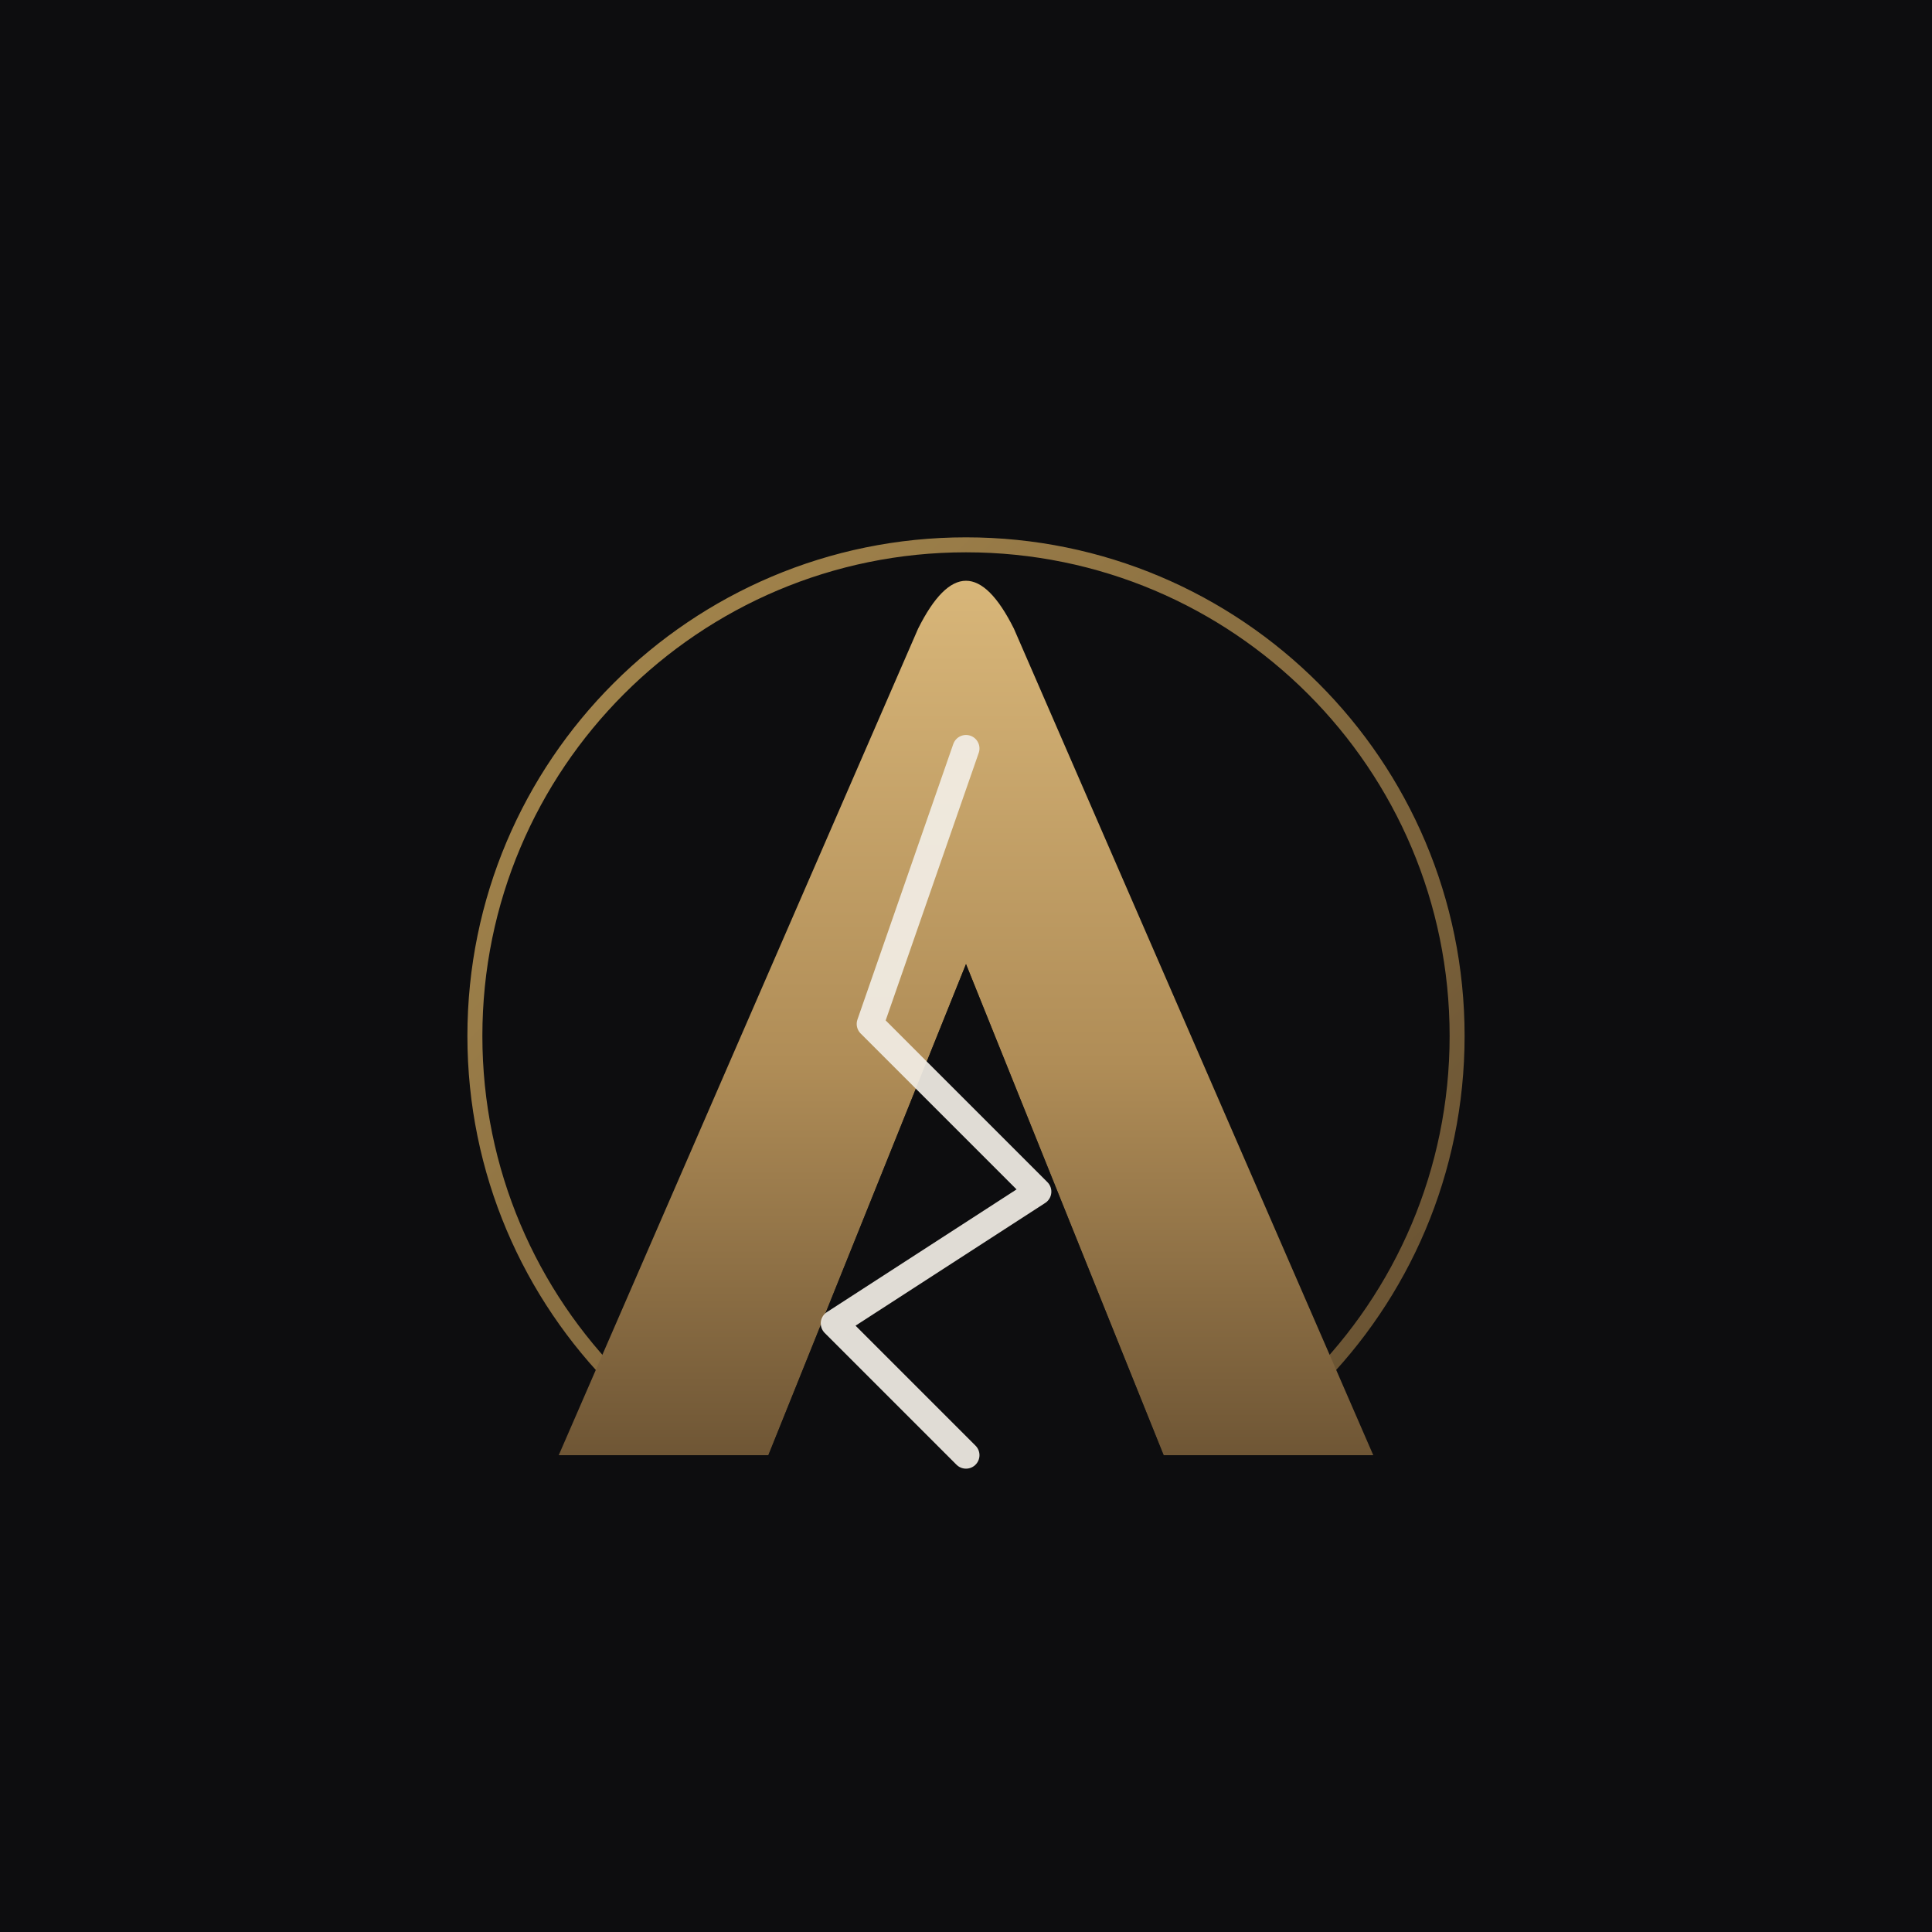
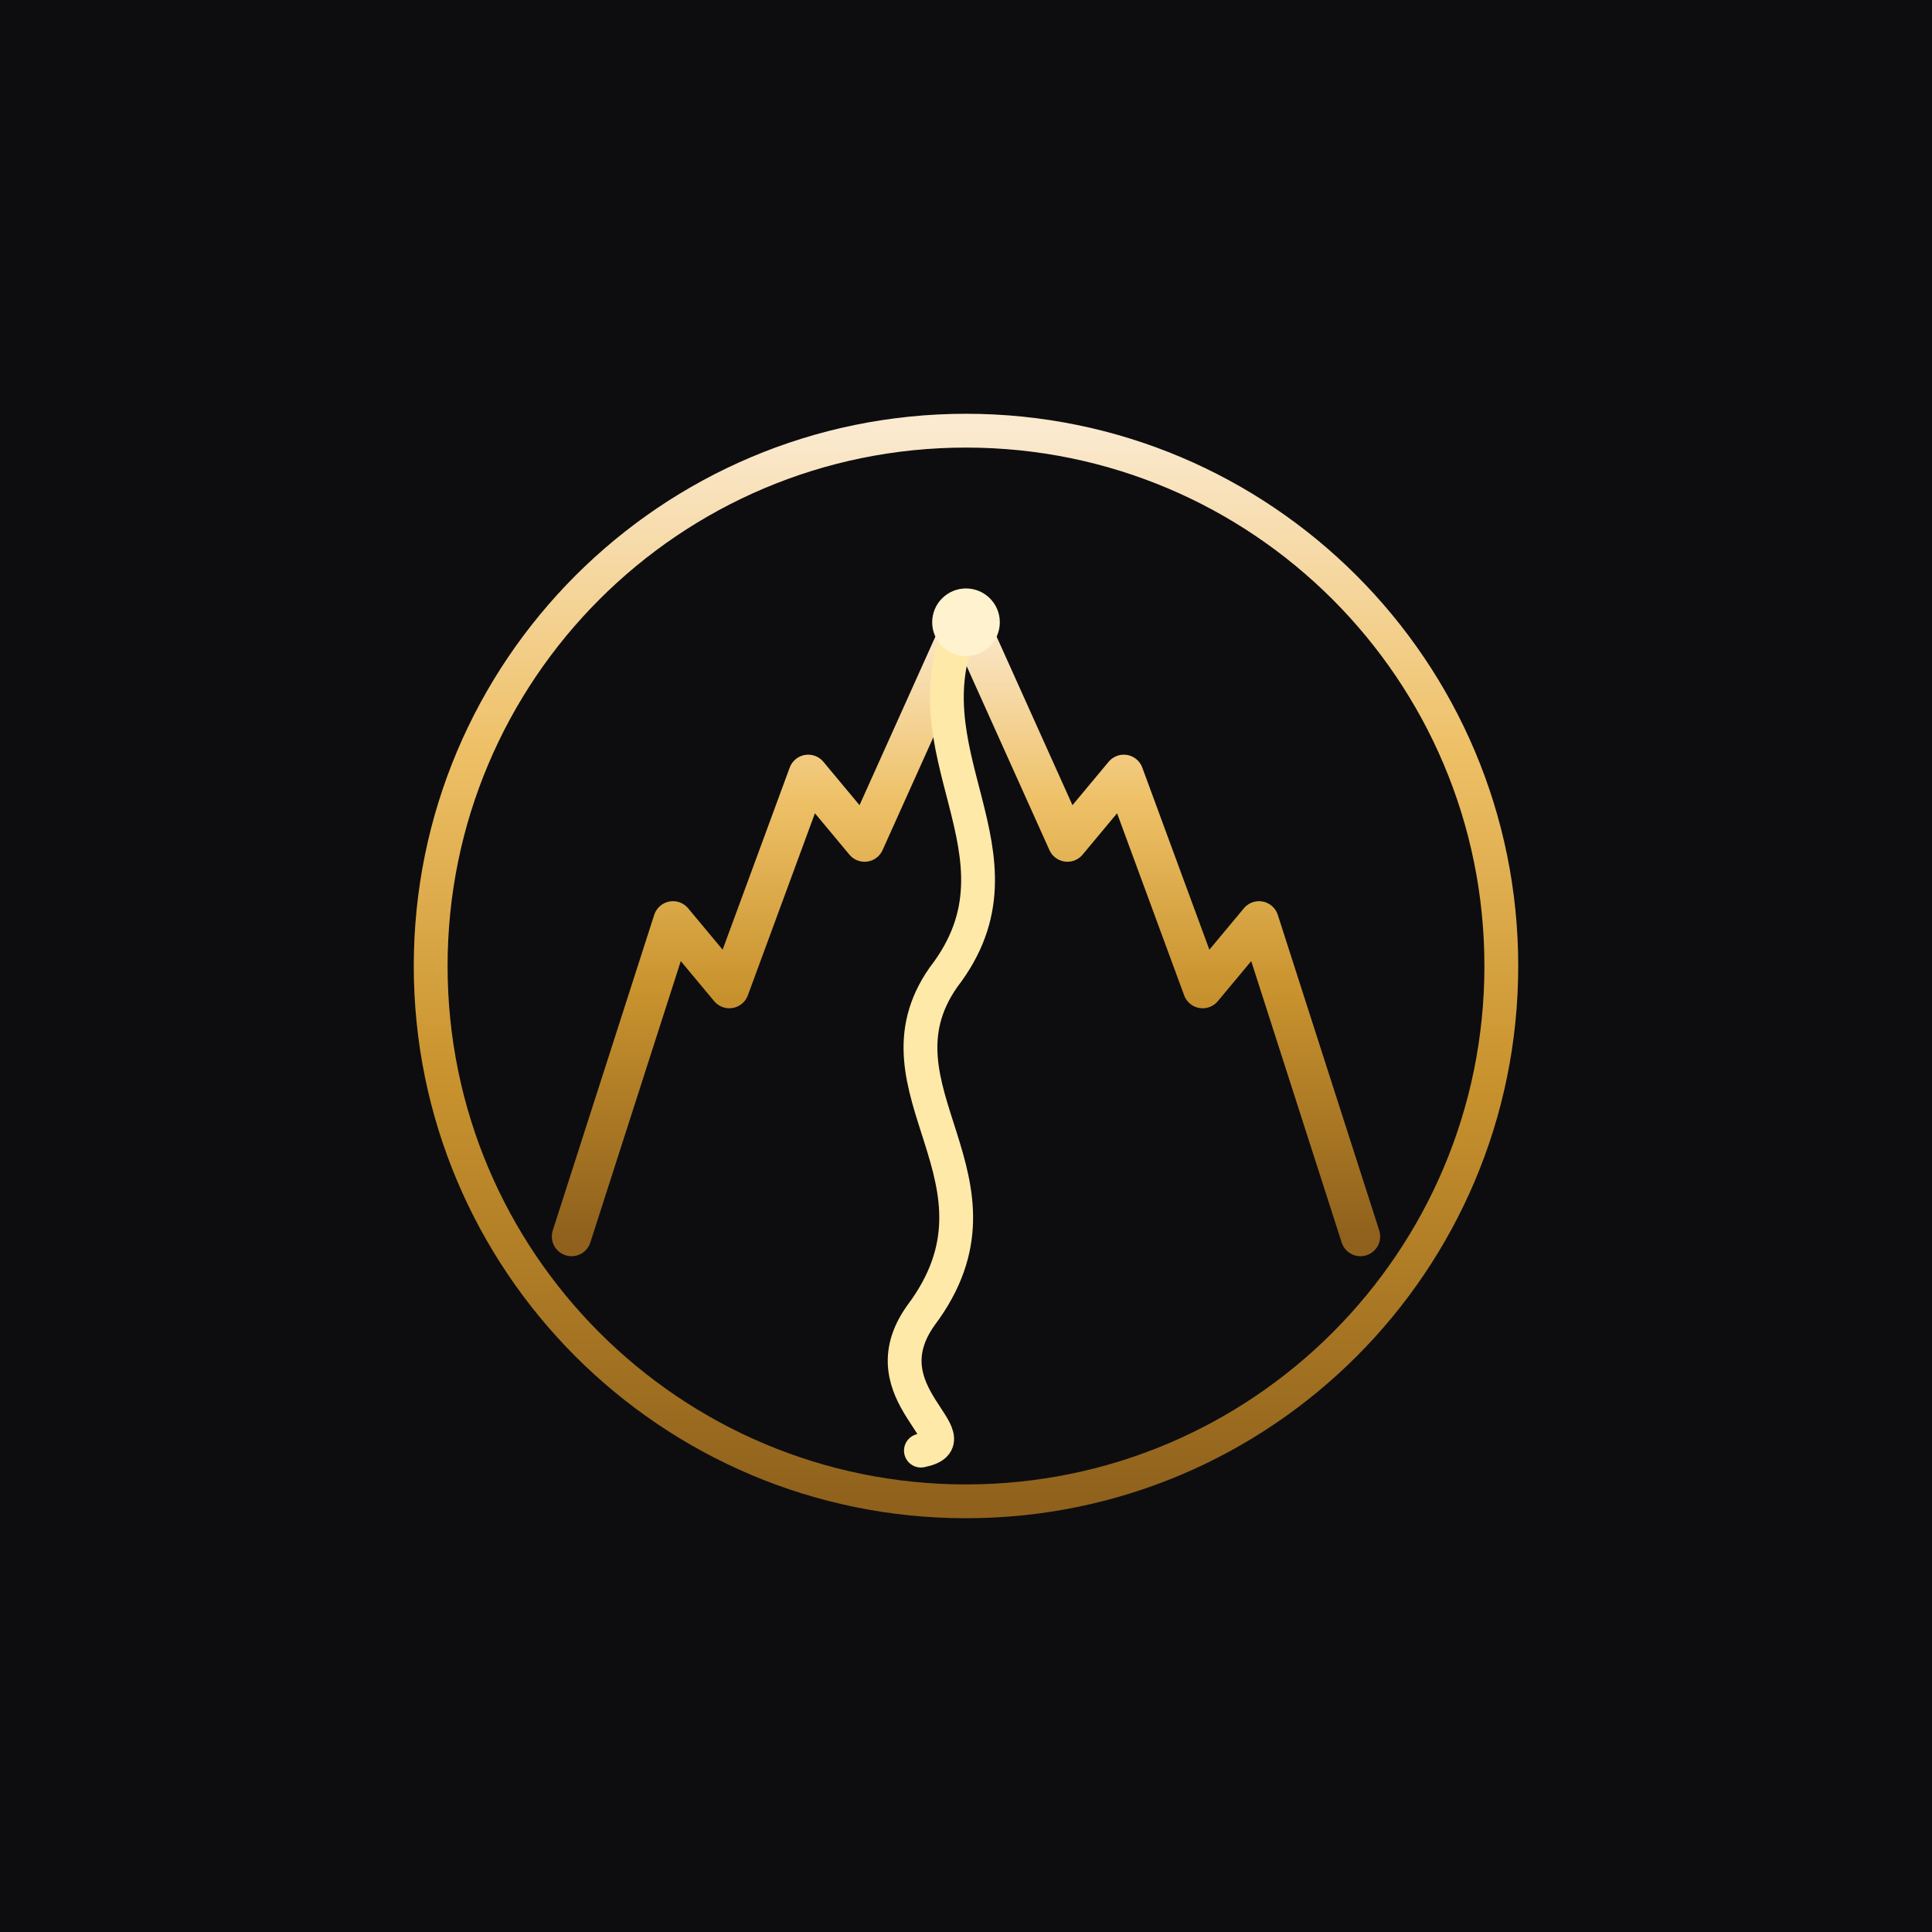
- <svg xmlns="http://www.w3.org/2000/svg" viewBox="0 0 200 200">
+ <svg xmlns="http://www.w3.org/2000/svg" viewBox="0 0 240 240">
  <defs>
-     <linearGradient id="bronzeGrad" x1="0" y1="0" x2="0" y2="1">
-       <stop offset="0%" stop-color="#D8B679" />
-       <stop offset="55%" stop-color="#B08D57" />
-       <stop offset="100%" stop-color="#6F5635" />
-     </linearGradient>
-     <linearGradient id="ringGrad" x1="0" y1="0" x2="1" y2="1">
-       <stop offset="0%" stop-color="#C6A15B" />
-       <stop offset="100%" stop-color="#6F5635" />
+     <linearGradient id="goldStroke" x1="0%" y1="0%" x2="0%" y2="100%">
+       <stop offset="0%" stop-color="#fbead0" />
+       <stop offset="30%" stop-color="#eec066" />
+       <stop offset="60%" stop-color="#c9932e" />
+       <stop offset="100%" stop-color="#8f611c" />
    </linearGradient>
  </defs>
-   <rect width="200" height="200" fill="#0D0D0F" />
-   <g transform="translate(100 106) scale(0.62) translate(-100 -100)">
-     <circle cx="100" cy="102" r="82" fill="none" stroke="url(#ringGrad)" stroke-width="2.5" stroke-dasharray="405 120" stroke-dashoffset="-197" opacity="0.85" stroke-linecap="round" />
-     <path d="M55 172 L92 68 Q100 45 108 68 L145 172 L118 172 L100 118 L82 172 Z" fill="#3a342a" opacity="0.55" />
-     <path d="M32 172 L92 34 Q100 18 108 34 L168 172 L133 172 L100 90 L67 172 Z" fill="url(#bronzeGrad)" />
-     <path d="M100 90 L67 172 L133 172 Z" fill="#0D0D0F" />
-     <polyline points="100,172 78,150 112,128 84,100 100,54" fill="none" stroke="#F2EEE6" stroke-width="4.5" stroke-linecap="round" stroke-linejoin="round" opacity="0.92" />
+   <rect width="240" height="240" fill="#0D0D0F" />
+   <g transform="translate(120 120) scale(0.7) translate(-120 -120)">
+     <circle cx="120" cy="120" r="95" fill="none" stroke="url(#goldStroke)" stroke-width="6" />
+     <path d="M50,168 L68,112 L78,124 L92,86 L102,98 L120,58 L138,98 L148,86 L162,124 L172,112 L190,168" fill="none" stroke="url(#goldStroke)" stroke-width="7" stroke-linejoin="round" stroke-linecap="round" />
+     <path d="M120,58 C108,82 133,100 116,122 C102,142 130,158 112,182 C102,196 122,204 112,206" fill="none" stroke="#ffe9a8" stroke-width="6" stroke-linecap="round" />
+     <circle cx="120" cy="59" r="6" fill="#fff3cf" />
  </g>
</svg>
